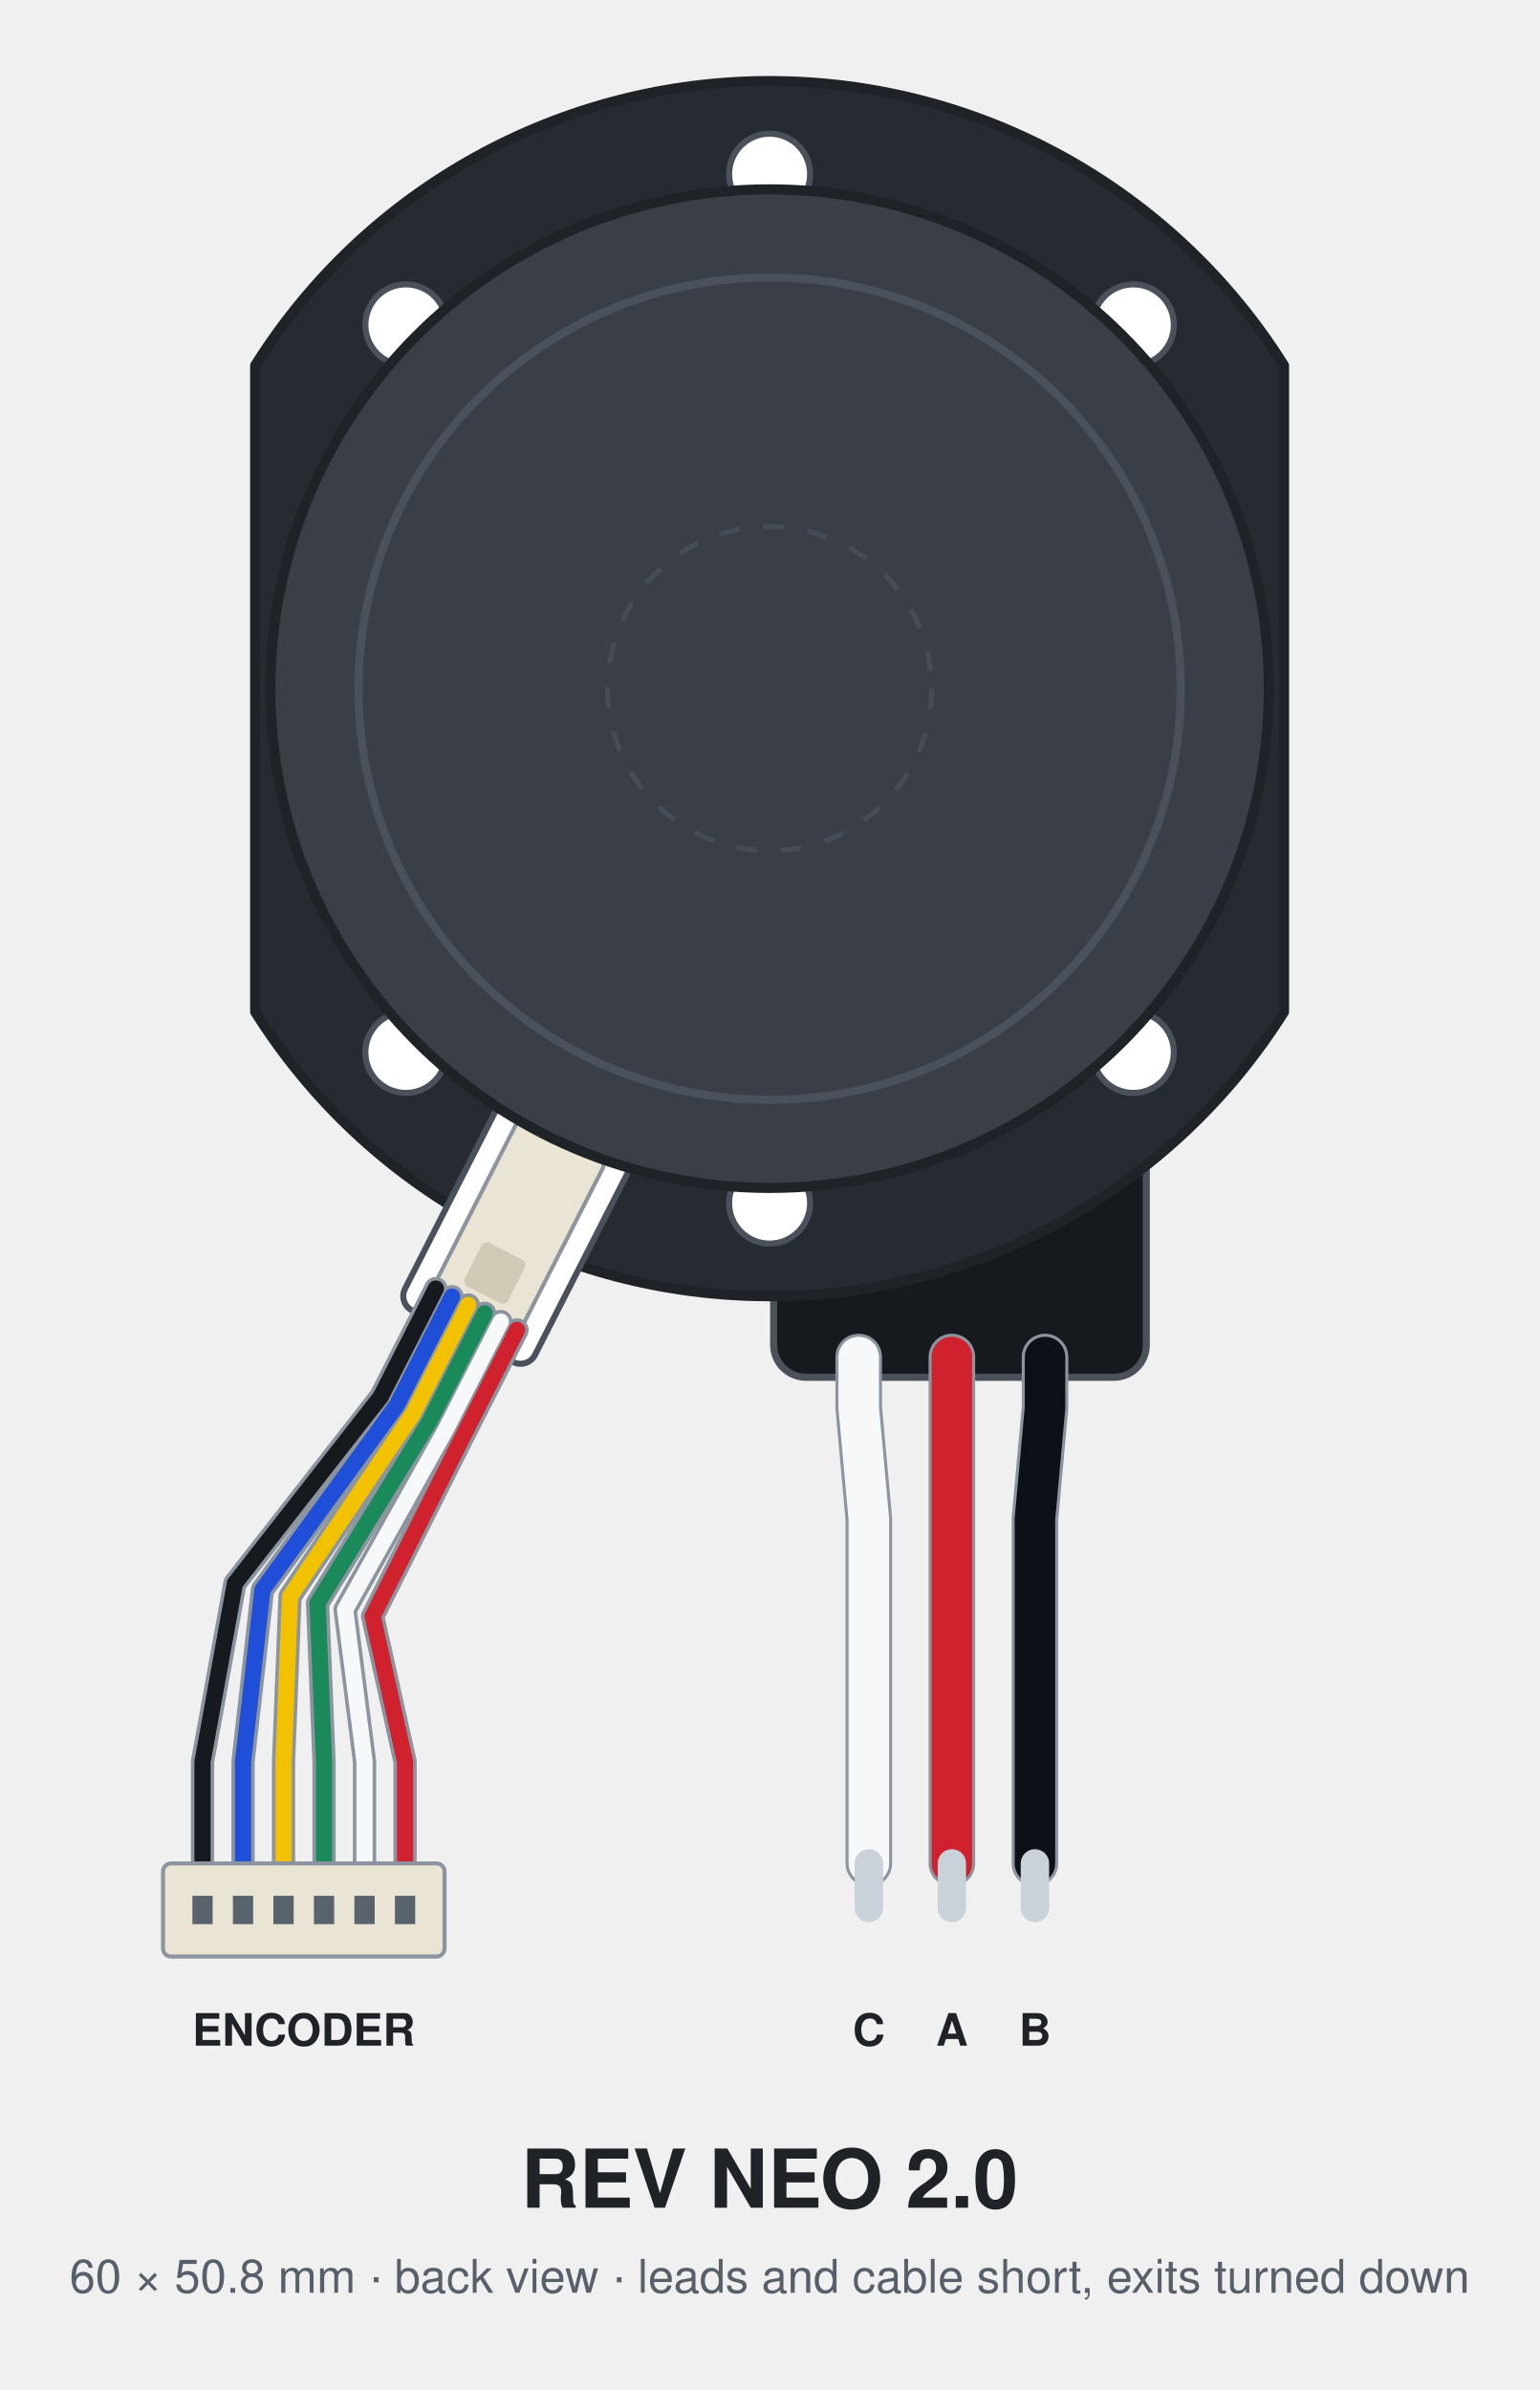
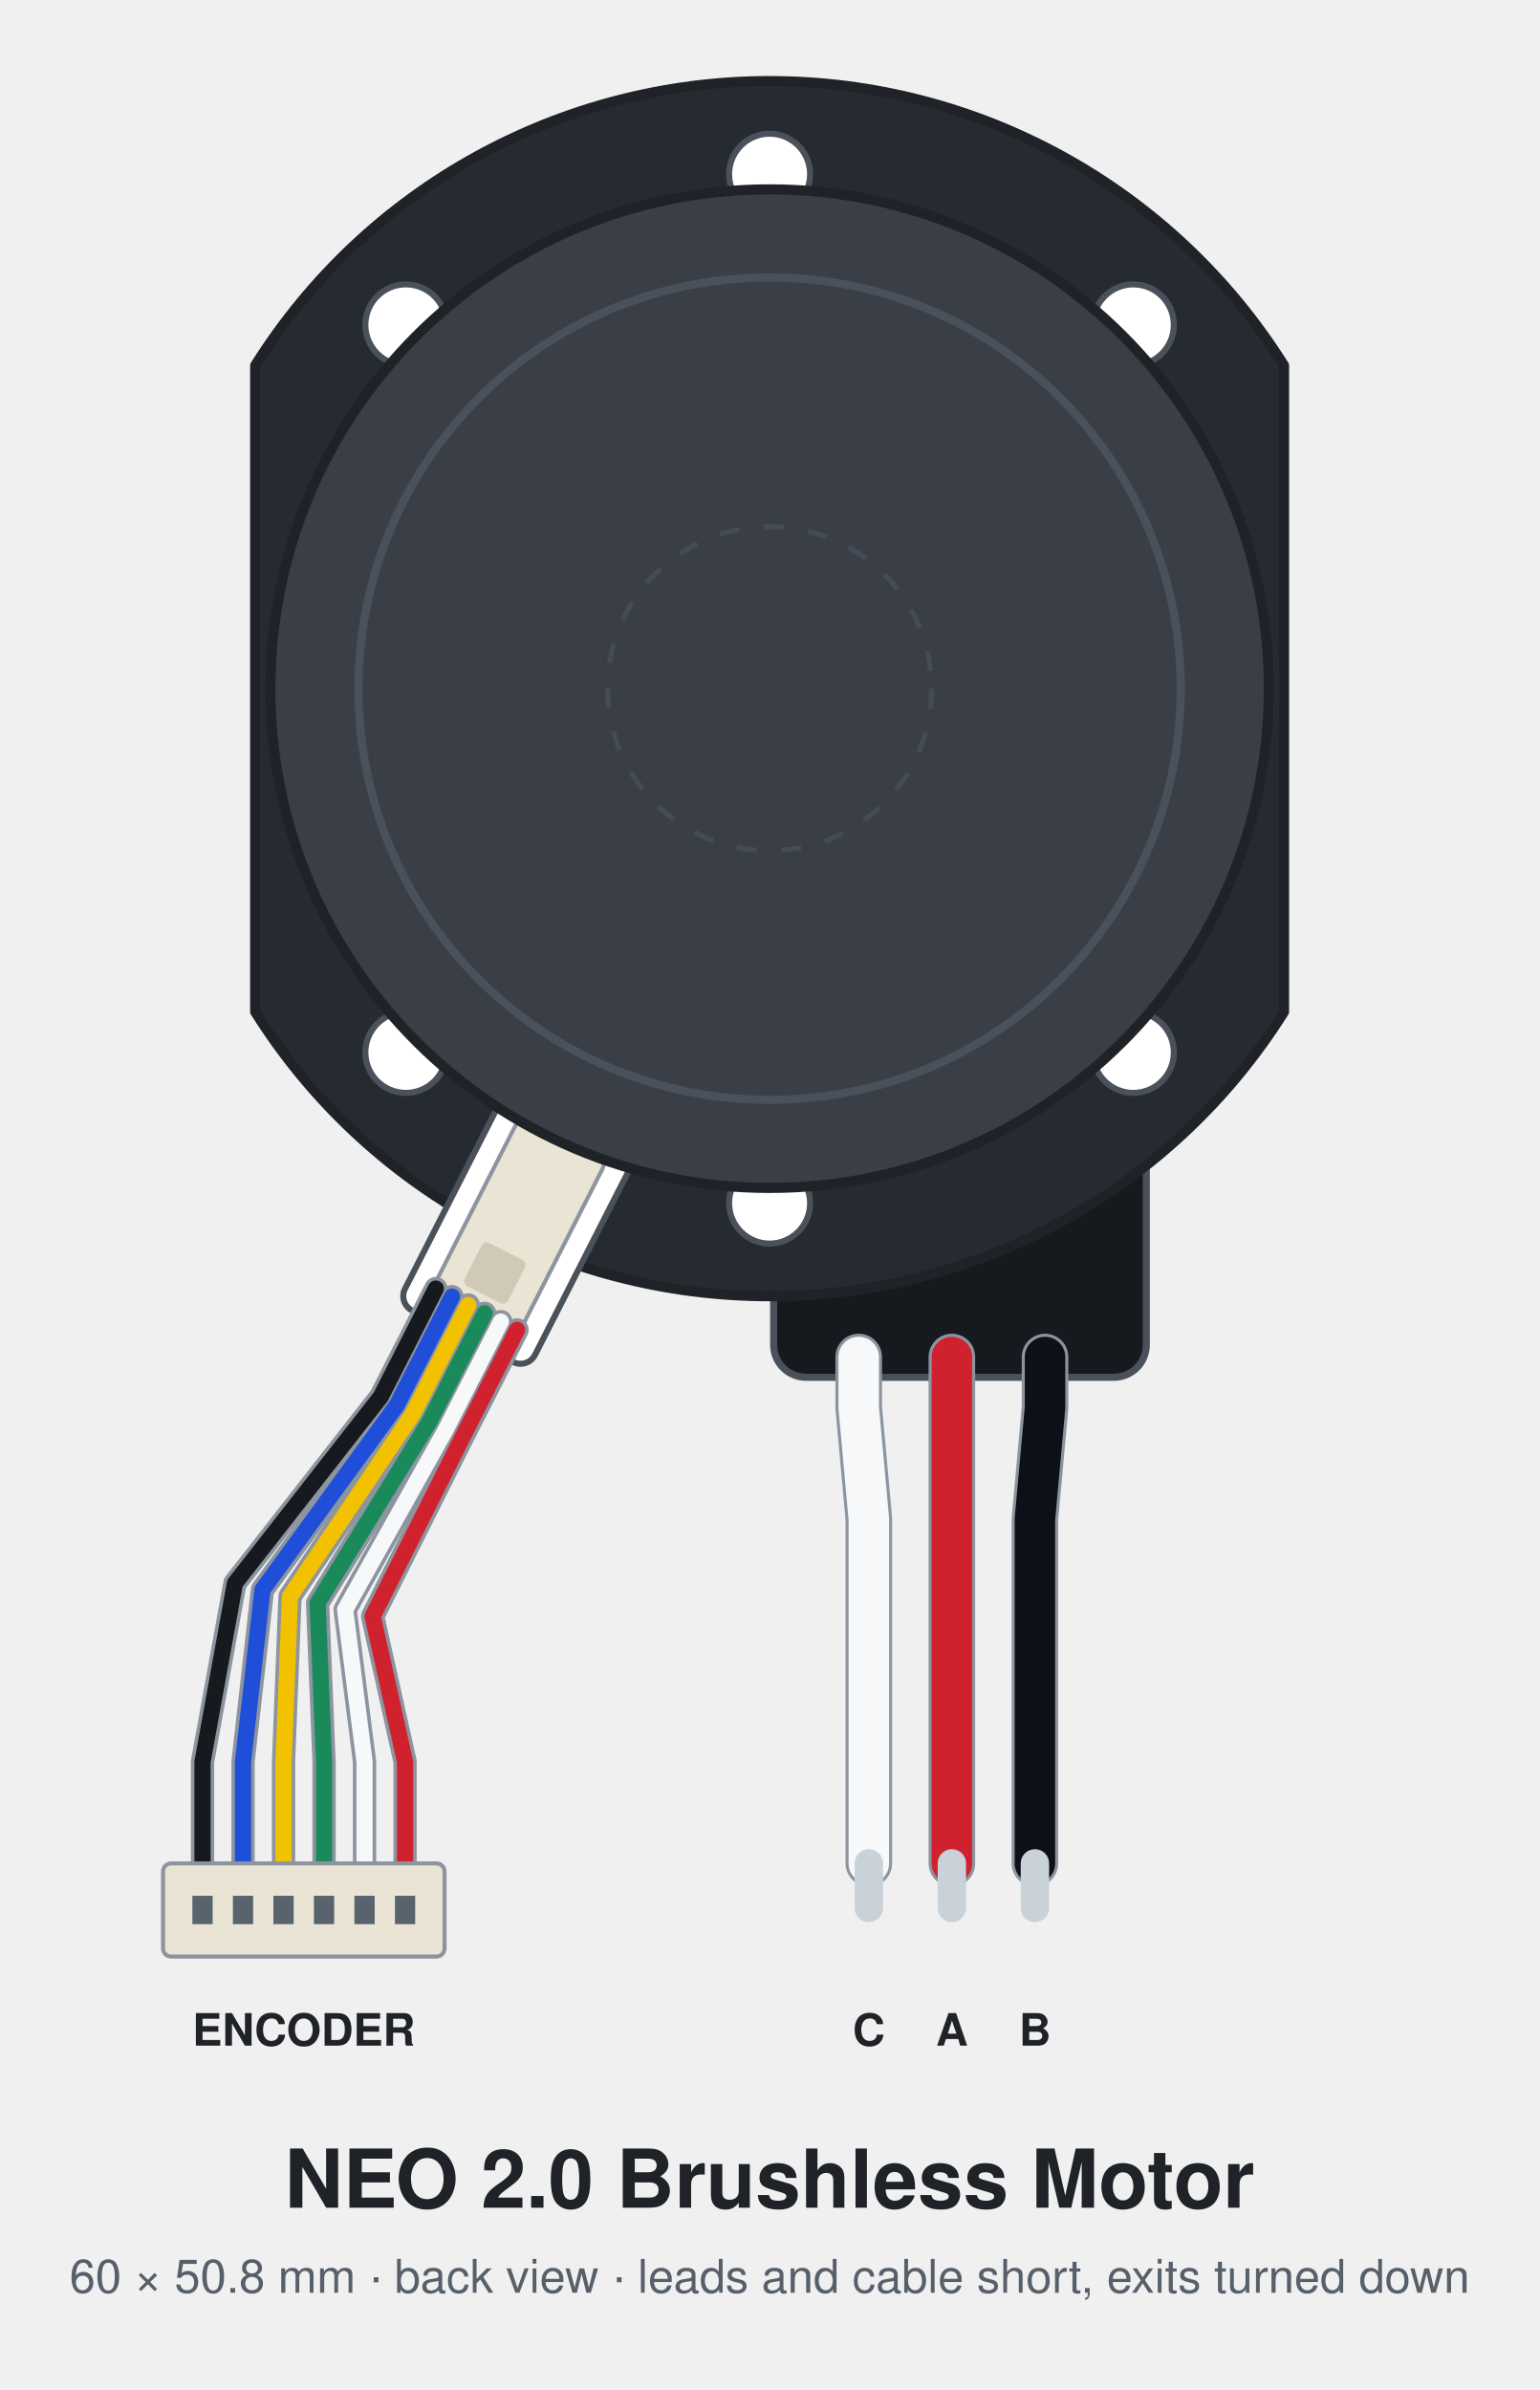
<svg xmlns="http://www.w3.org/2000/svg" viewBox="-38 -34 76 118" width="76mm" height="118mm" font-family="Helvetica, Arial, sans-serif">
  <rect x="0.2" y="22" width="18.4" height="12" rx="1.6" fill="#16191d" stroke="#4a515b" stroke-width="0.35" />
  <path d="M 25.4 -15.96 A 30 30 0 0 0 -25.4 -15.96 L -25.4 15.96 A 30 30 0 0 0 25.4 15.96 Z" fill="#262b32" stroke="#1f2328" stroke-width="0.5" stroke-linejoin="round" stroke-linecap="round" />
  <circle cx="0" cy="25.4" r="2" fill="#ffffff" stroke="#4a515b" stroke-width="0.3" />
  <circle cx="17.96" cy="17.96" r="2" fill="#ffffff" stroke="#4a515b" stroke-width="0.3" />
  <circle cx="17.96" cy="-17.96" r="2" fill="#ffffff" stroke="#4a515b" stroke-width="0.3" />
  <circle cx="3.1106e-15" cy="-25.4" r="2" fill="#ffffff" stroke="#4a515b" stroke-width="0.3" />
  <circle cx="-17.96" cy="-17.96" r="2" fill="#ffffff" stroke="#4a515b" stroke-width="0.3" />
  <circle cx="-17.96" cy="17.96" r="2" fill="#ffffff" stroke="#4a515b" stroke-width="0.3" />
  <g transform="translate(-8.8 19.5) rotate(117)">
    <rect x="0" y="-3.6" width="14" height="7.2" rx="0.8" fill="#ffffff" stroke="#4a515b" stroke-width="0.3" />
  </g>
  <g transform="translate(-8.8 19.5) rotate(117)">
    <rect x="3" y="-2.4" width="9.5" height="4.8" rx="0.5" fill="#e9e4d4" stroke="#8c959f" stroke-width="0.2" />
    <rect x="9.3" y="-1.2" width="2.4" height="2.4" rx="0.3" fill="#cfc9b6" />
  </g>
  <path d="M -16.48 29.62 L -19.20 34.96 L -26.40 44.17 L -28.00 52.98 L -28.00 58.00" fill="none" stroke="#8c959f" stroke-width="1.15" stroke-linejoin="round" stroke-linecap="round" />
  <path d="M -15.68 30.02 L -18.40 35.37 L -25.04 44.49 L -26.00 52.98 L -26.00 58.00" fill="none" stroke="#8c959f" stroke-width="1.15" stroke-linejoin="round" stroke-linecap="round" />
  <path d="M -14.88 30.43 L -17.60 35.78 L -23.68 44.82 L -24.00 52.98 L -24.00 58.00" fill="none" stroke="#8c959f" stroke-width="1.15" stroke-linejoin="round" stroke-linecap="round" />
  <path d="M -14.07 30.84 L -16.80 36.19 L -22.32 45.15 L -22.00 52.98 L -22.00 58.00" fill="none" stroke="#8c959f" stroke-width="1.15" stroke-linejoin="round" stroke-linecap="round" />
  <path d="M -13.27 31.25 L -16.00 36.60 L -20.96 45.47 L -20.00 52.98 L -20.00 58.00" fill="none" stroke="#8c959f" stroke-width="1.15" stroke-linejoin="round" stroke-linecap="round" />
  <path d="M -12.47 31.66 L -15.19 37.01 L -19.60 45.80 L -18.00 52.98 L -18.00 58.00" fill="none" stroke="#8c959f" stroke-width="1.15" stroke-linejoin="round" stroke-linecap="round" />
  <path d="M -16.48 29.62 L -19.20 34.96 L -26.40 44.17 L -28.00 52.98 L -28.00 58.00" fill="none" stroke="#16191d" stroke-width="0.8" stroke-linejoin="round" stroke-linecap="round" />
  <path d="M -15.68 30.02 L -18.40 35.37 L -25.04 44.49 L -26.00 52.98 L -26.00 58.00" fill="none" stroke="#1f4fd8" stroke-width="0.8" stroke-linejoin="round" stroke-linecap="round" />
  <path d="M -14.88 30.43 L -17.60 35.78 L -23.68 44.82 L -24.00 52.98 L -24.00 58.00" fill="none" stroke="#f2c200" stroke-width="0.8" stroke-linejoin="round" stroke-linecap="round" />
  <path d="M -14.07 30.84 L -16.80 36.19 L -22.32 45.15 L -22.00 52.98 L -22.00 58.00" fill="none" stroke="#1a8a5a" stroke-width="0.8" stroke-linejoin="round" stroke-linecap="round" />
  <path d="M -13.27 31.25 L -16.00 36.60 L -20.96 45.47 L -20.00 52.98 L -20.00 58.00" fill="none" stroke="#f6f8fa" stroke-width="0.8" stroke-linejoin="round" stroke-linecap="round" />
  <path d="M -12.47 31.66 L -15.19 37.01 L -19.60 45.80 L -18.00 52.98 L -18.00 58.00" fill="none" stroke="#cf222e" stroke-width="0.8" stroke-linejoin="round" stroke-linecap="round" />
  <rect x="-29.95" y="58" width="13.9" height="4.6" rx="0.4" fill="#e9e4d4" stroke="#8c959f" stroke-width="0.2" />
  <rect x="-28.5" y="59.6" width="1" height="1.4" rx="0" fill="#59636e" />
  <rect x="-26.5" y="59.6" width="1" height="1.4" rx="0" fill="#59636e" />
  <rect x="-24.5" y="59.6" width="1" height="1.4" rx="0" fill="#59636e" />
  <rect x="-22.5" y="59.6" width="1" height="1.4" rx="0" fill="#59636e" />
  <rect x="-20.5" y="59.6" width="1" height="1.4" rx="0" fill="#59636e" />
  <rect x="-18.5" y="59.6" width="1" height="1.4" rx="0" fill="#59636e" />
  <circle cx="0" cy="0" r="24.65" fill="#3a3f47" stroke="#1f2328" stroke-width="0.5" />
  <circle cx="0" cy="0" r="20.3" fill="none" stroke="#4a515b" stroke-width="0.4" />
  <circle cx="0" cy="0" r="8" fill="none" stroke="#454c55" stroke-width="0.25" stroke-dasharray="1 1.2" />
  <path d="M 4.4 33 L 4.4 35.5 L 4.9 41 L 4.9 58" fill="none" stroke="#8c959f" stroke-width="2.3" stroke-linejoin="round" stroke-linecap="round" />
  <path d="M 4.4 33 L 4.4 35.5 L 4.9 41 L 4.9 58" fill="none" stroke="#f6f8fa" stroke-width="2" stroke-linejoin="round" stroke-linecap="round" />
  <path d="M 4.9 58 L 4.9 60.2" fill="none" stroke="#c9d1d9" stroke-width="1.4" stroke-linejoin="round" stroke-linecap="round" />
  <path d="M 9 33 L 9 35.5 L 9 41 L 9 58" fill="none" stroke="#8c959f" stroke-width="2.3" stroke-linejoin="round" stroke-linecap="round" />
  <path d="M 9 33 L 9 35.5 L 9 41 L 9 58" fill="none" stroke="#cf222e" stroke-width="2" stroke-linejoin="round" stroke-linecap="round" />
  <path d="M 9 58 L 9 60.2" fill="none" stroke="#c9d1d9" stroke-width="1.4" stroke-linejoin="round" stroke-linecap="round" />
  <path d="M 13.6 33 L 13.6 35.5 L 13.1 41 L 13.1 58" fill="none" stroke="#8c959f" stroke-width="2.3" stroke-linejoin="round" stroke-linecap="round" />
  <path d="M 13.6 33 L 13.6 35.5 L 13.1 41 L 13.1 58" fill="none" stroke="#0d1117" stroke-width="2" stroke-linejoin="round" stroke-linecap="round" />
  <path d="M 13.1 58 L 13.1 60.2" fill="none" stroke="#c9d1d9" stroke-width="1.4" stroke-linejoin="round" stroke-linecap="round" />
  <g class="lead-labels">
    <text x="4.9" y="67" font-size="2.2" fill="#1f2328" text-anchor="middle" font-weight="bold">C</text>
    <text x="9" y="67" font-size="2.2" fill="#1f2328" text-anchor="middle" font-weight="bold">A</text>
    <text x="13.1" y="67" font-size="2.2" fill="#1f2328" text-anchor="middle" font-weight="bold">B</text>
  </g>
  <g class="lead-labels">
    <text x="-23" y="67" font-size="2.2" fill="#1f2328" text-anchor="middle" font-weight="bold">ENCODER</text>
  </g>
  <g class="caption">
-     <text x="0" y="75" font-size="4" fill="#1f2328" text-anchor="middle" font-weight="bold">REV NEO 2.0</text>
+     <text x="0" y="75" font-size="4" fill="#1f2328" text-anchor="middle" font-weight="bold">NEO 2.0 Brushless Motor</text>
    <text x="0" y="79.2" font-size="2.3" fill="#57606a" text-anchor="middle">60 × 50.8 mm · back view · leads and cable short, exits turned down</text>
  </g>
  <g id="anchors">
    <circle class="anchor" id="anchor-phase_c" data-kind="power" cx="4.9" cy="60.2" r="1" fill="none" />
    <circle class="anchor" id="anchor-phase_a" data-kind="power" cx="9" cy="60.2" r="1" fill="none" />
    <circle class="anchor" id="anchor-phase_b" data-kind="power" cx="13.1" cy="60.2" r="1" fill="none" />
    <circle class="anchor" id="anchor-encoder" data-kind="signal" cx="-23" cy="62.6" r="1" fill="none" />
  </g>
</svg>
